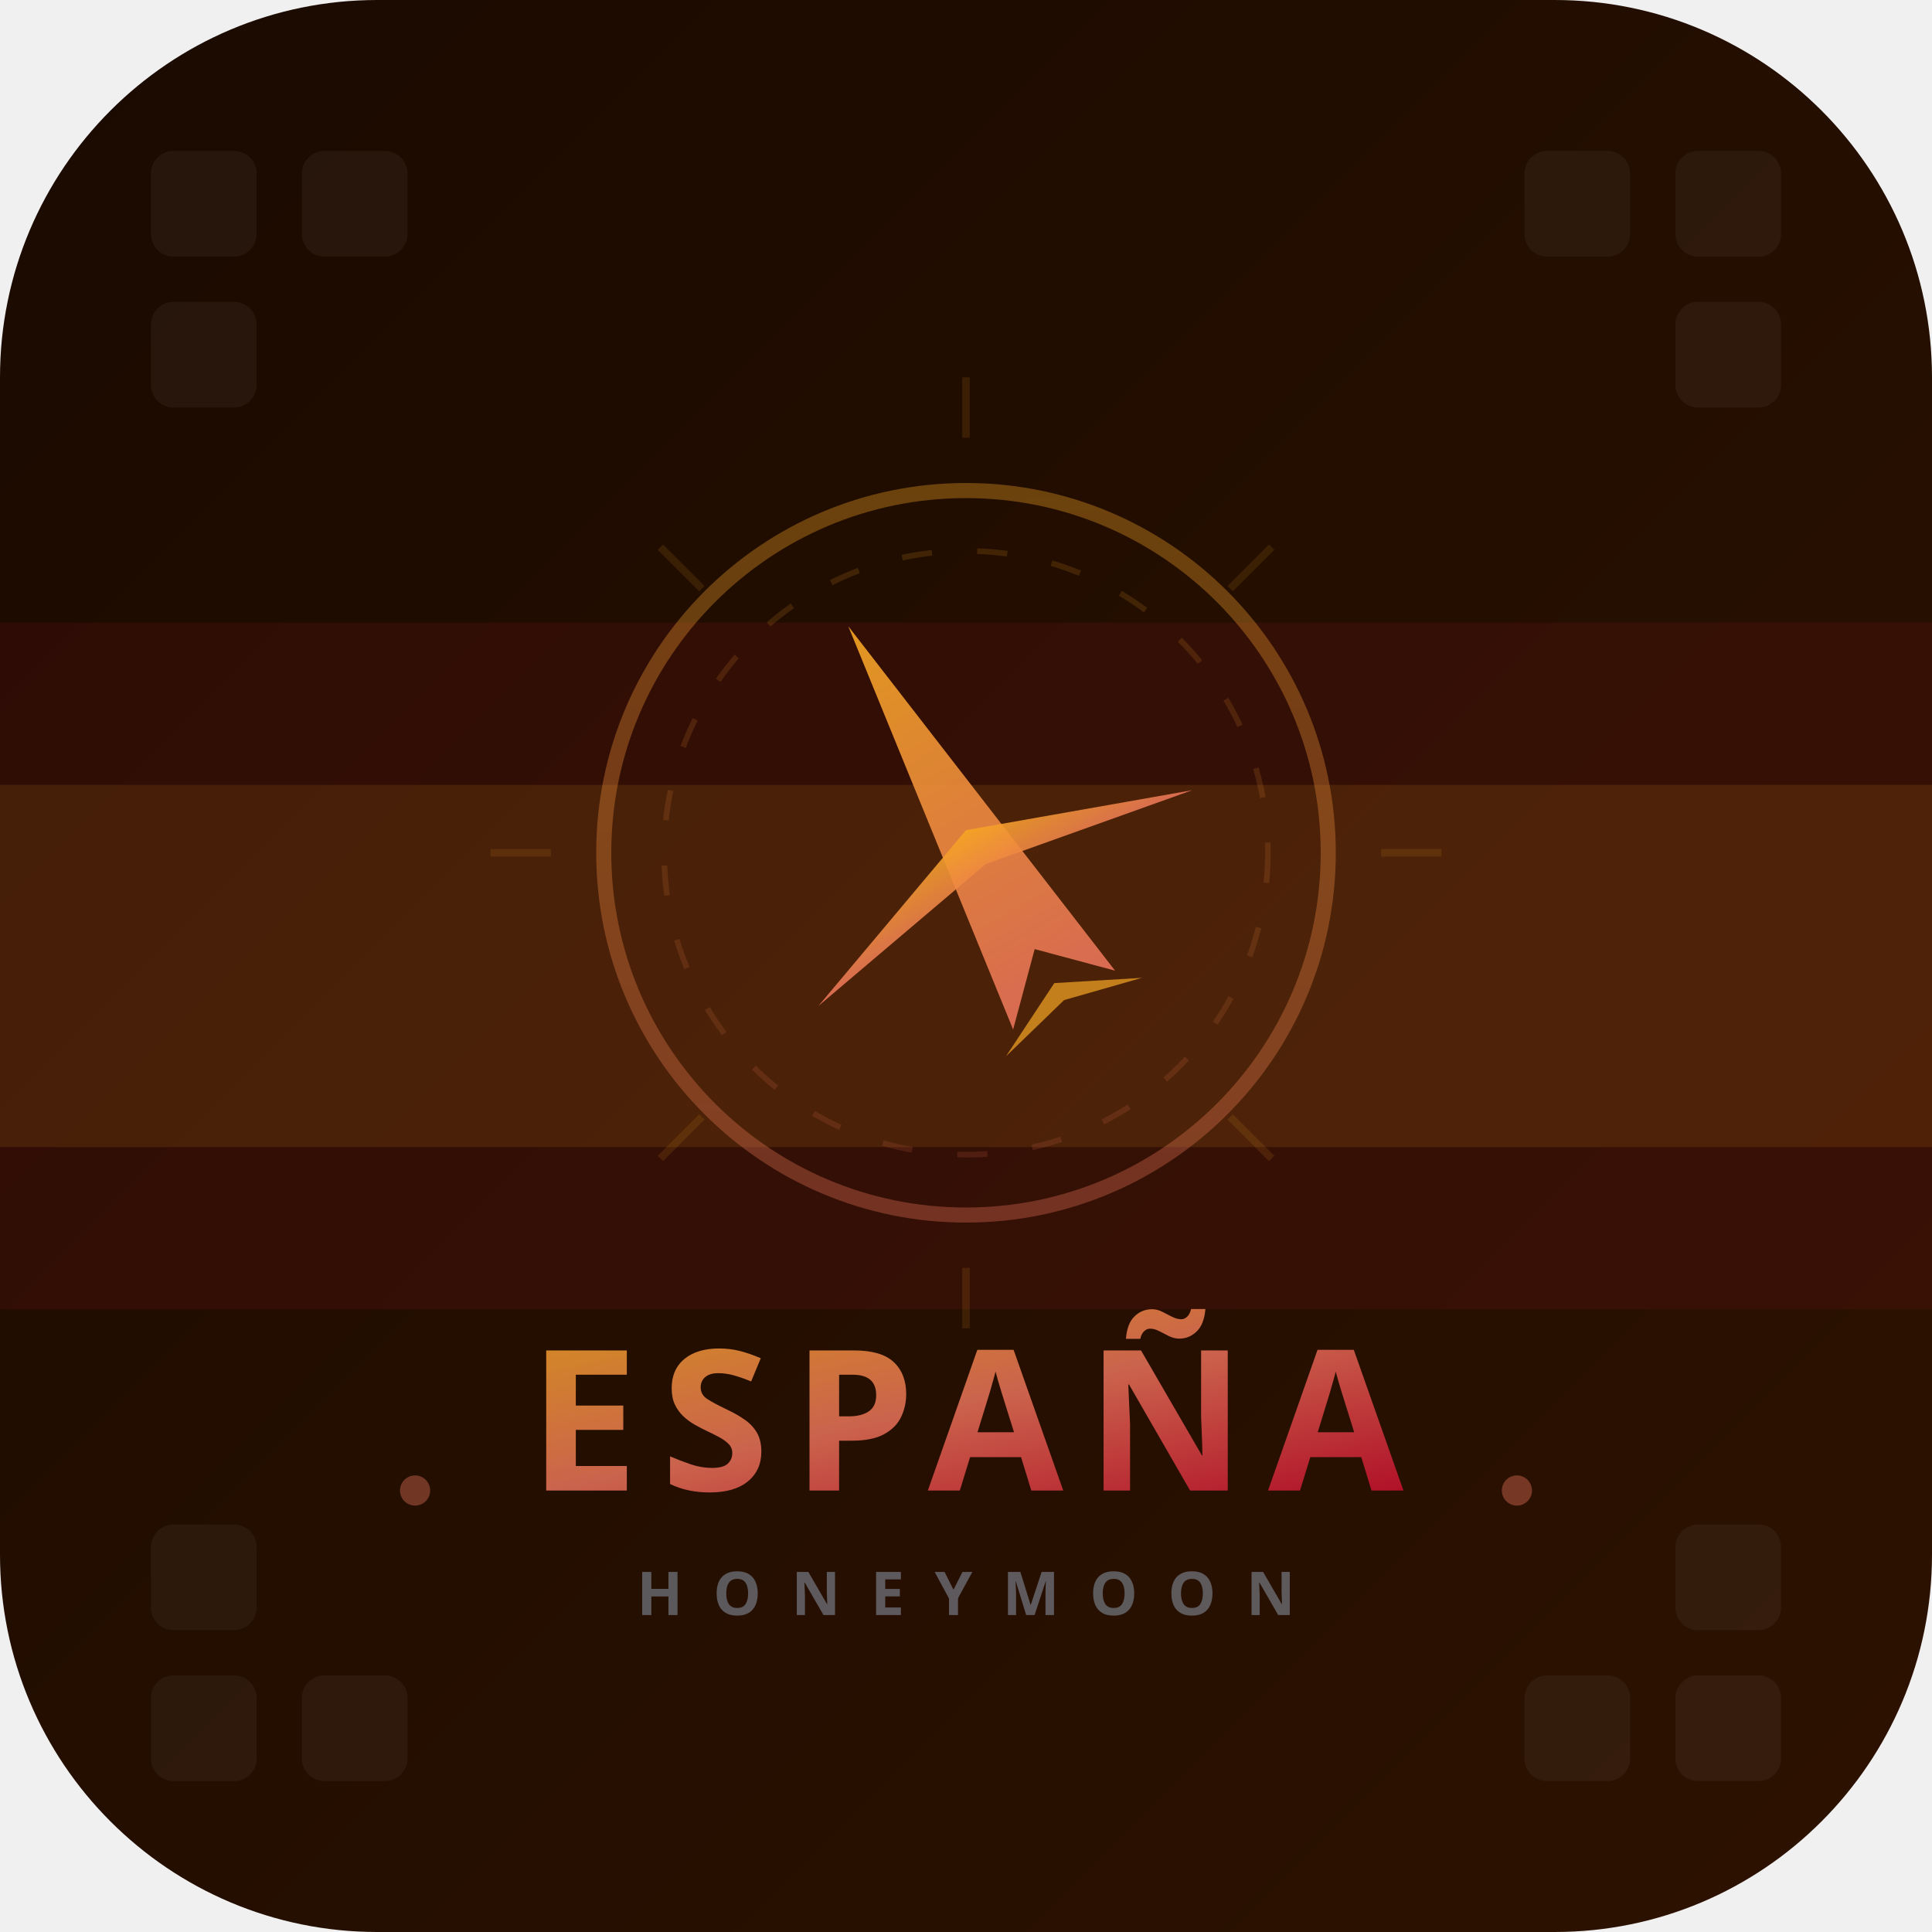
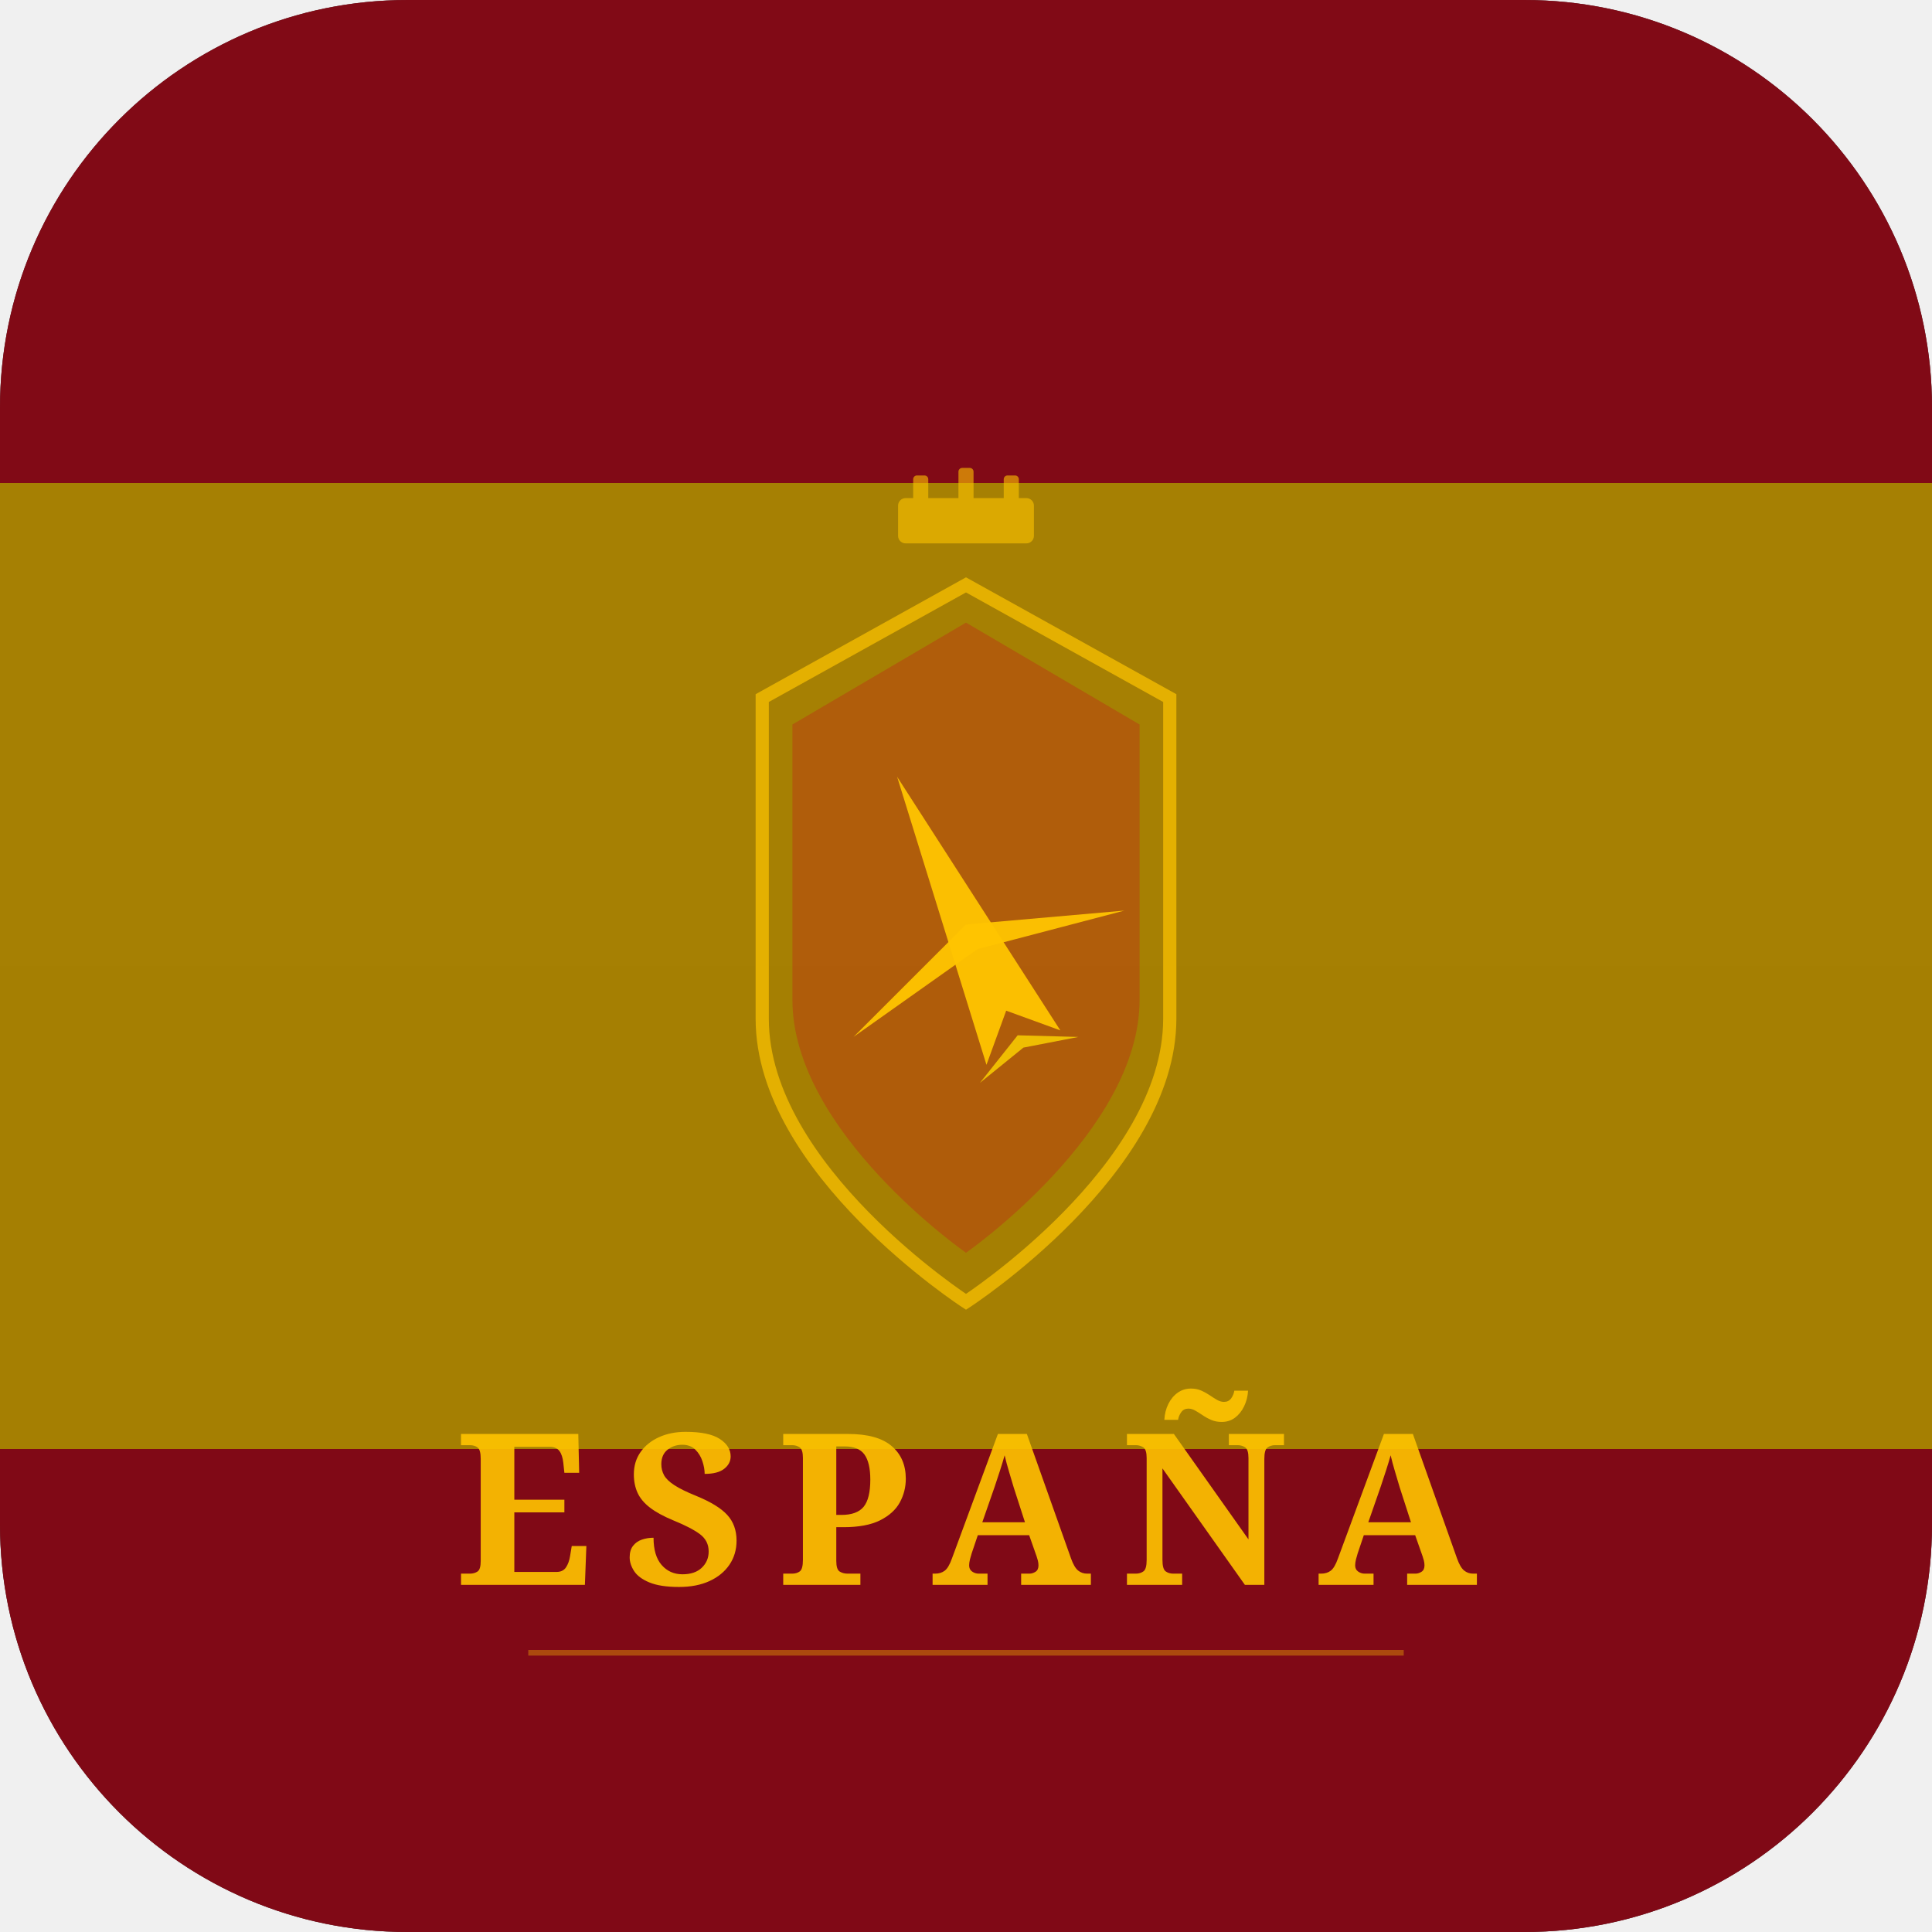
<svg xmlns="http://www.w3.org/2000/svg" viewBox="0 0 512 512" width="512" height="512">
  <defs>
-     <linearGradient id="bg" x1="0" y1="0" x2="1" y2="1">
-       <stop offset="0%" stop-color="#1a0a00" />
-       <stop offset="100%" stop-color="#2d1200" />
+     <linearGradient id="bg" x1="0" y1="0" x2="0" y2="1">
+       <stop offset="0%" stop-color="#1e1e1e" />
+       <stop offset="100%" stop-color="#111111" />
    </linearGradient>
-     <linearGradient id="sun" x1="0" y1="0" x2="0" y2="1">
-       <stop offset="0%" stop-color="#F5A623" />
-       <stop offset="100%" stop-color="#E8725A" />
+     <linearGradient id="gold" x1="0" y1="0" x2="1" y2="1">
+       <stop offset="0%" stop-color="#FFD700" />
+       <stop offset="100%" stop-color="#F5A623" />
    </linearGradient>
-     <linearGradient id="warm" x1="0" y1="0" x2="1" y2="1">
-       <stop offset="0%" stop-color="#F5A623" />
-       <stop offset="50%" stop-color="#E8725A" />
-       <stop offset="100%" stop-color="#C8102E" />
-     </linearGradient>
+     <clipPath id="rounded">
+       <rect width="512" height="512" rx="108" />
+     </clipPath>
  </defs>
-   <rect width="512" height="512" rx="100" fill="url(#bg)" />
-   <rect x="0" y="165" width="512" height="182" fill="#C8102E" opacity=".1" />
-   <rect x="0" y="208" width="512" height="96" fill="#F5A623" opacity=".12" />
-   <g opacity=".05" fill="#fff">
-     <rect x="40" y="40" width="28" height="28" rx="6" />
-     <rect x="80" y="40" width="28" height="28" rx="6" />
-     <rect x="404" y="40" width="28" height="28" rx="6" />
-     <rect x="444" y="40" width="28" height="28" rx="6" />
-     <rect x="40" y="444" width="28" height="28" rx="6" />
-     <rect x="80" y="444" width="28" height="28" rx="6" />
-     <rect x="404" y="444" width="28" height="28" rx="6" />
-     <rect x="444" y="444" width="28" height="28" rx="6" />
-     <rect x="40" y="80" width="28" height="28" rx="6" />
-     <rect x="444" y="80" width="28" height="28" rx="6" />
-     <rect x="40" y="404" width="28" height="28" rx="6" />
-     <rect x="444" y="404" width="28" height="28" rx="6" />
+   <g clip-path="url(#rounded)">
+     <rect width="512" height="512" fill="url(#bg)" />
+     <rect x="0" y="0" width="512" height="128" fill="#C60B1E" opacity=".85" />
+     <rect x="0" y="128" width="512" height="256" fill="#FFC400" opacity=".85" />
+     <rect x="0" y="384" width="512" height="128" fill="#C60B1E" opacity=".85" />
+     <rect width="512" height="512" fill="#000" opacity=".25" />
+     <path d="M256,155 L310,185 L310,270 C310,310 256,345 256,345 C256,345 202,310 202,270 L202,185 Z" fill="none" stroke="#FFC400" stroke-width="3.5" opacity=".7" />
+     <path d="M256,165 L302,192 L302,265 C302,300 256,332 256,332 C256,332 210,300 210,265 L210,192 Z" fill="#C60B1E" opacity=".3" />
+     <g transform="translate(256,245) rotate(-25) scale(1.8)">
+       <path d="M-6,20 L0,-24 L6,20 L0,14Z" fill="#FFC400" opacity=".95" />
+       <path d="M-22,8 L0,0 L22,8 L0,4Z" fill="#FFC400" opacity=".95" />
+       <path d="M-8,22 L0,18 L8,22 L0,20Z" fill="#FFD700" opacity=".8" />
+     </g>
+     <text x="256" y="420" text-anchor="middle" font-family="Georgia,serif" font-weight="700" font-size="56" fill="#FFC400" opacity=".9" letter-spacing="8">ESPAÑA</text>
+     <line x1="140" y1="438" x2="372" y2="438" stroke="#FFC400" stroke-width="1.5" opacity=".35" />
+     <g transform="translate(256,140)" opacity=".6">
+       <rect x="-18" y="-8" width="36" height="12" rx="2" fill="#FFC400" />
+       <rect x="-14" y="-14" width="4" height="8" rx="1" fill="#FFC400" />
+       <rect x="-2" y="-16" width="4" height="10" rx="1" fill="#FFC400" />
+       <rect x="10" y="-14" width="4" height="8" rx="1" fill="#FFC400" />
+     </g>
  </g>
-   <circle cx="256" cy="226" r="96" fill="none" stroke="url(#sun)" stroke-width="4" opacity=".35" />
-   <circle cx="256" cy="226" r="80" fill="none" stroke="url(#sun)" stroke-width="1.5" opacity=".15" stroke-dasharray="8 12" />
-   <g opacity=".12" stroke="#F5A623" stroke-width="2">
-     <line x1="256" y1="116" x2="256" y2="100" />
-     <line x1="256" y1="336" x2="256" y2="352" />
-     <line x1="146" y1="226" x2="130" y2="226" />
-     <line x1="366" y1="226" x2="382" y2="226" />
-     <line x1="186" y1="156" x2="175" y2="145" />
-     <line x1="326" y1="296" x2="337" y2="307" />
-     <line x1="326" y1="156" x2="337" y2="145" />
-     <line x1="186" y1="296" x2="175" y2="307" />
-   </g>
-   <g transform="translate(256,220) rotate(-30) scale(2.6)">
-     <path d="M-6,20 L0,-24 L6,20 L0,14Z" fill="url(#sun)" opacity=".9" />
-     <path d="M-22,8 L0,0 L22,8 L0,4Z" fill="url(#sun)" opacity=".9" />
-     <path d="M-8,22 L0,18 L8,22 L0,20Z" fill="#F5A623" opacity=".7" />
-   </g>
-   <text x="256" y="395" text-anchor="middle" font-family="sans-serif" font-weight="800" font-size="52" fill="url(#warm)" opacity=".85" letter-spacing="6">ESPAÑA</text>
-   <text x="256" y="428" text-anchor="middle" font-family="sans-serif" font-weight="600" font-size="16" fill="#94a3b8" opacity=".5" letter-spacing="8">HONEYMOON</text>
-   <circle cx="110" cy="395" r="4" fill="#E8725A" opacity=".4" />
-   <circle cx="402" cy="395" r="4" fill="#E8725A" opacity=".4" />
</svg>
